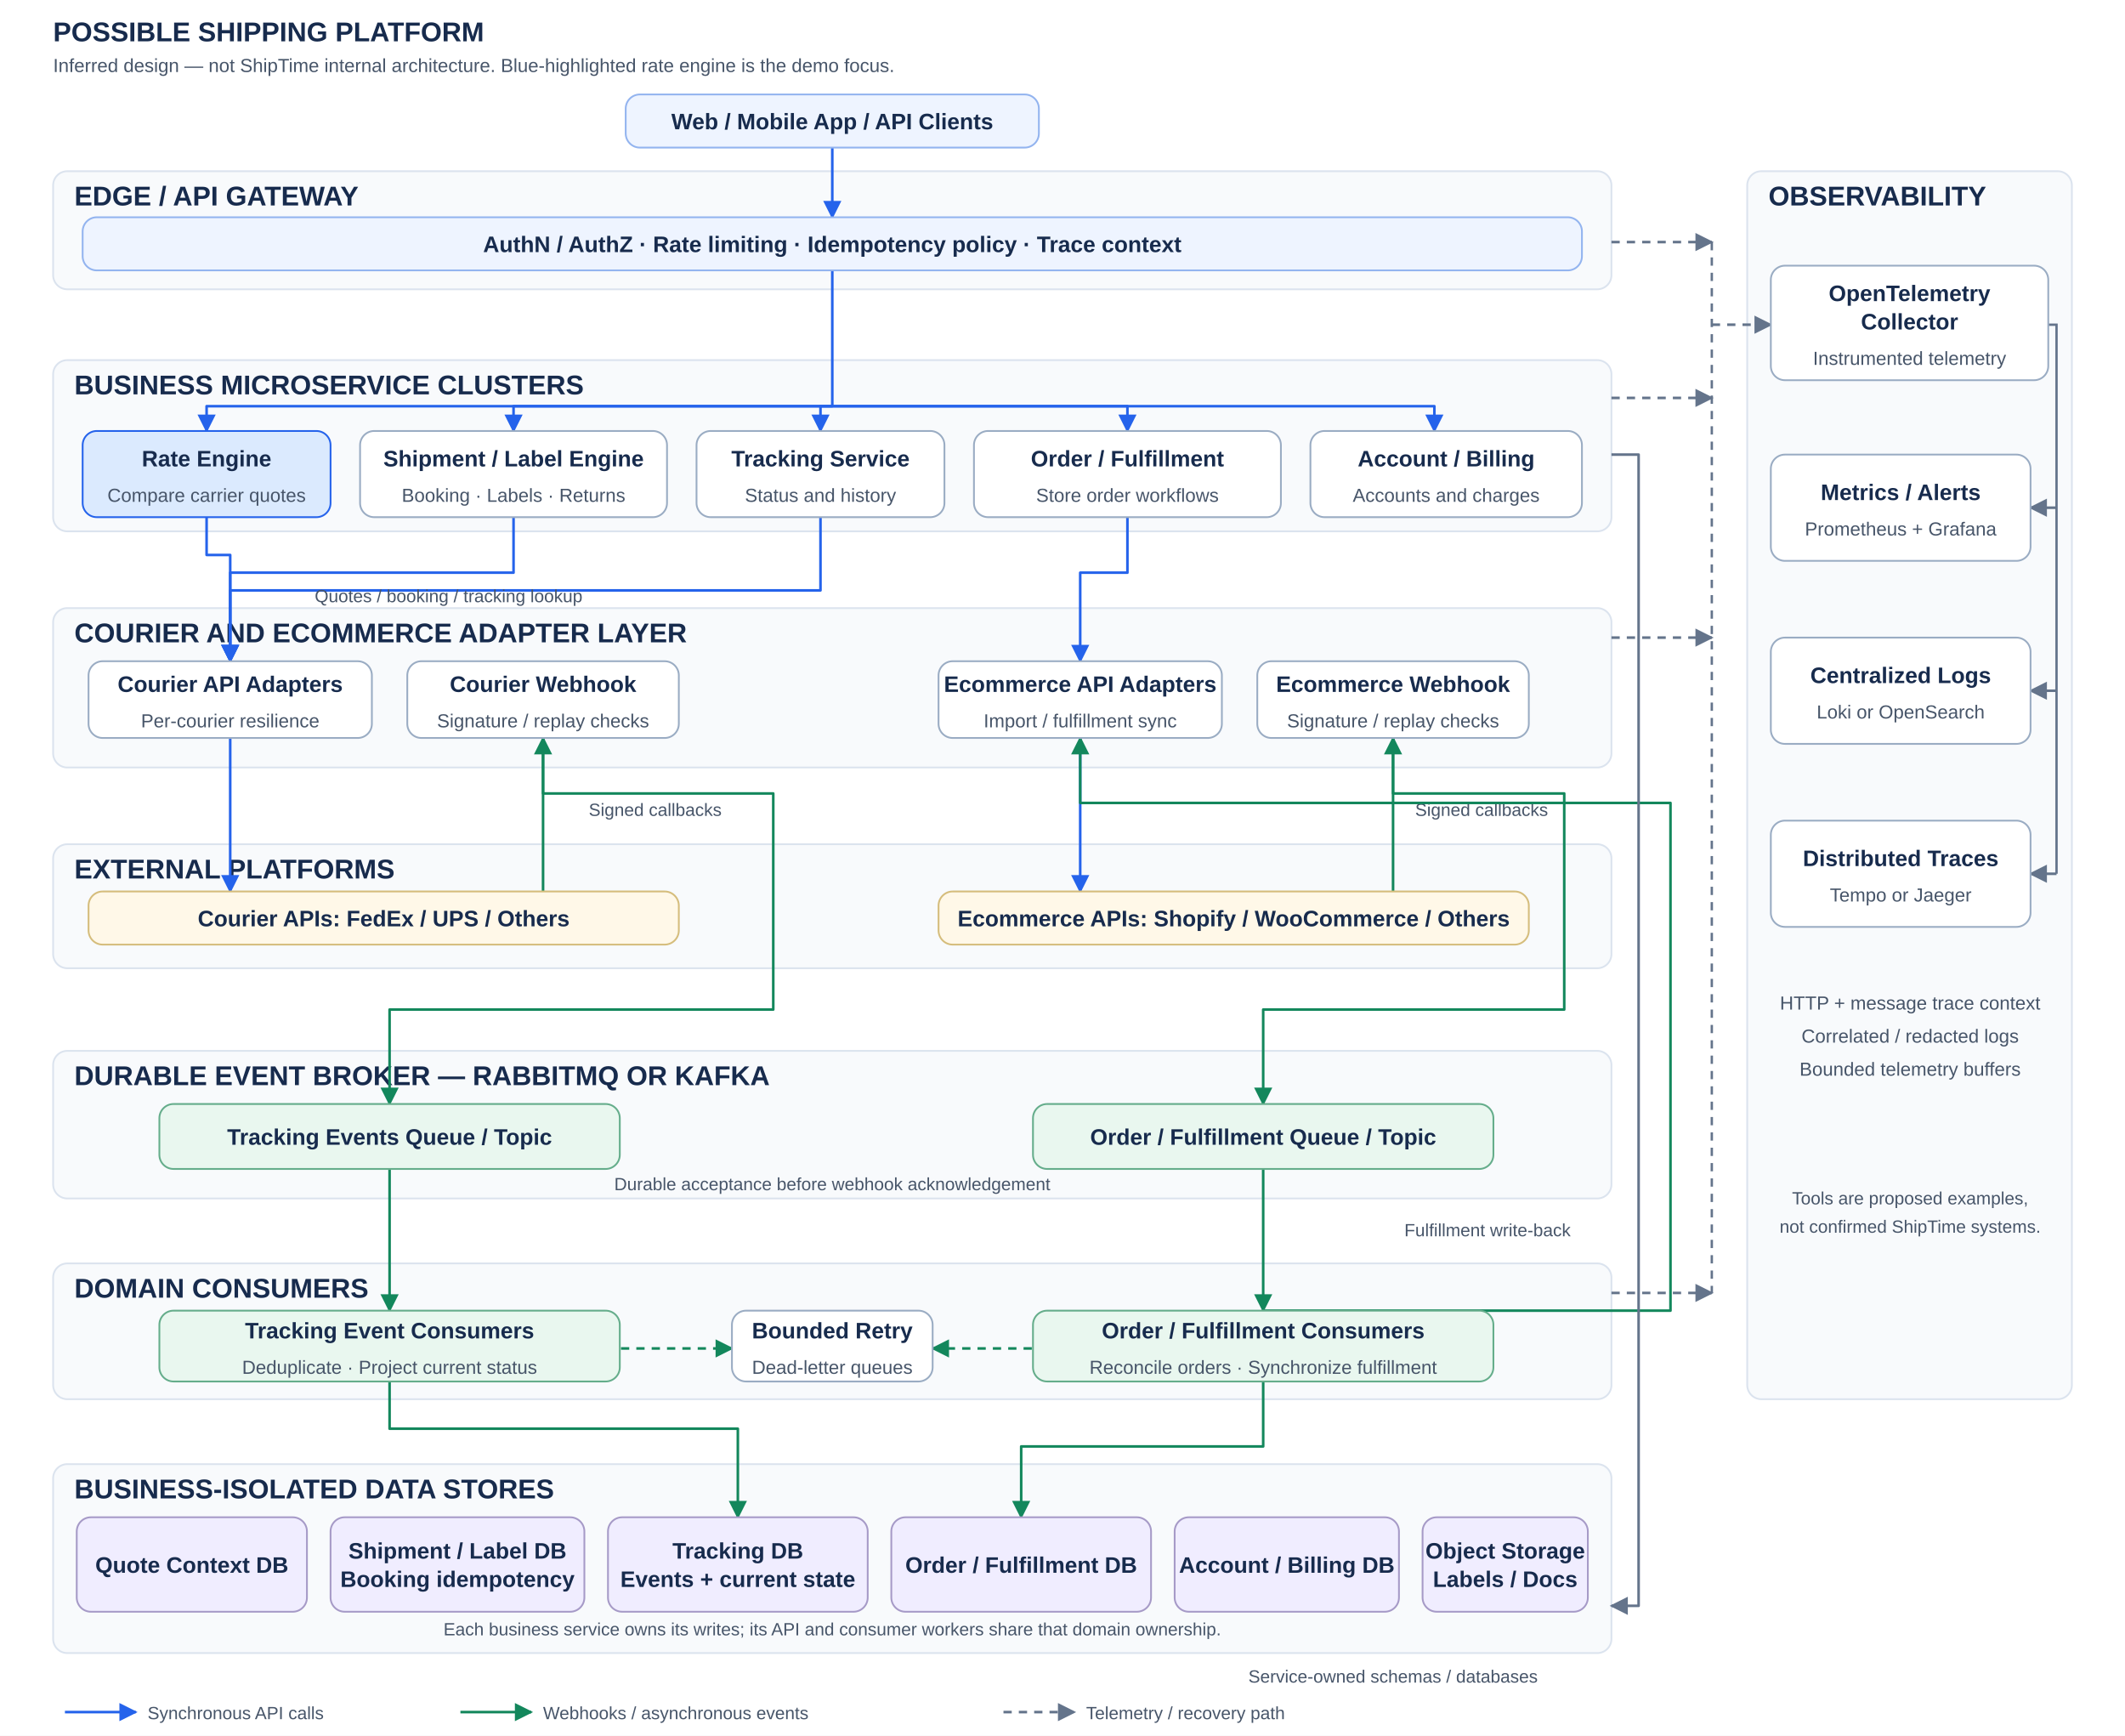
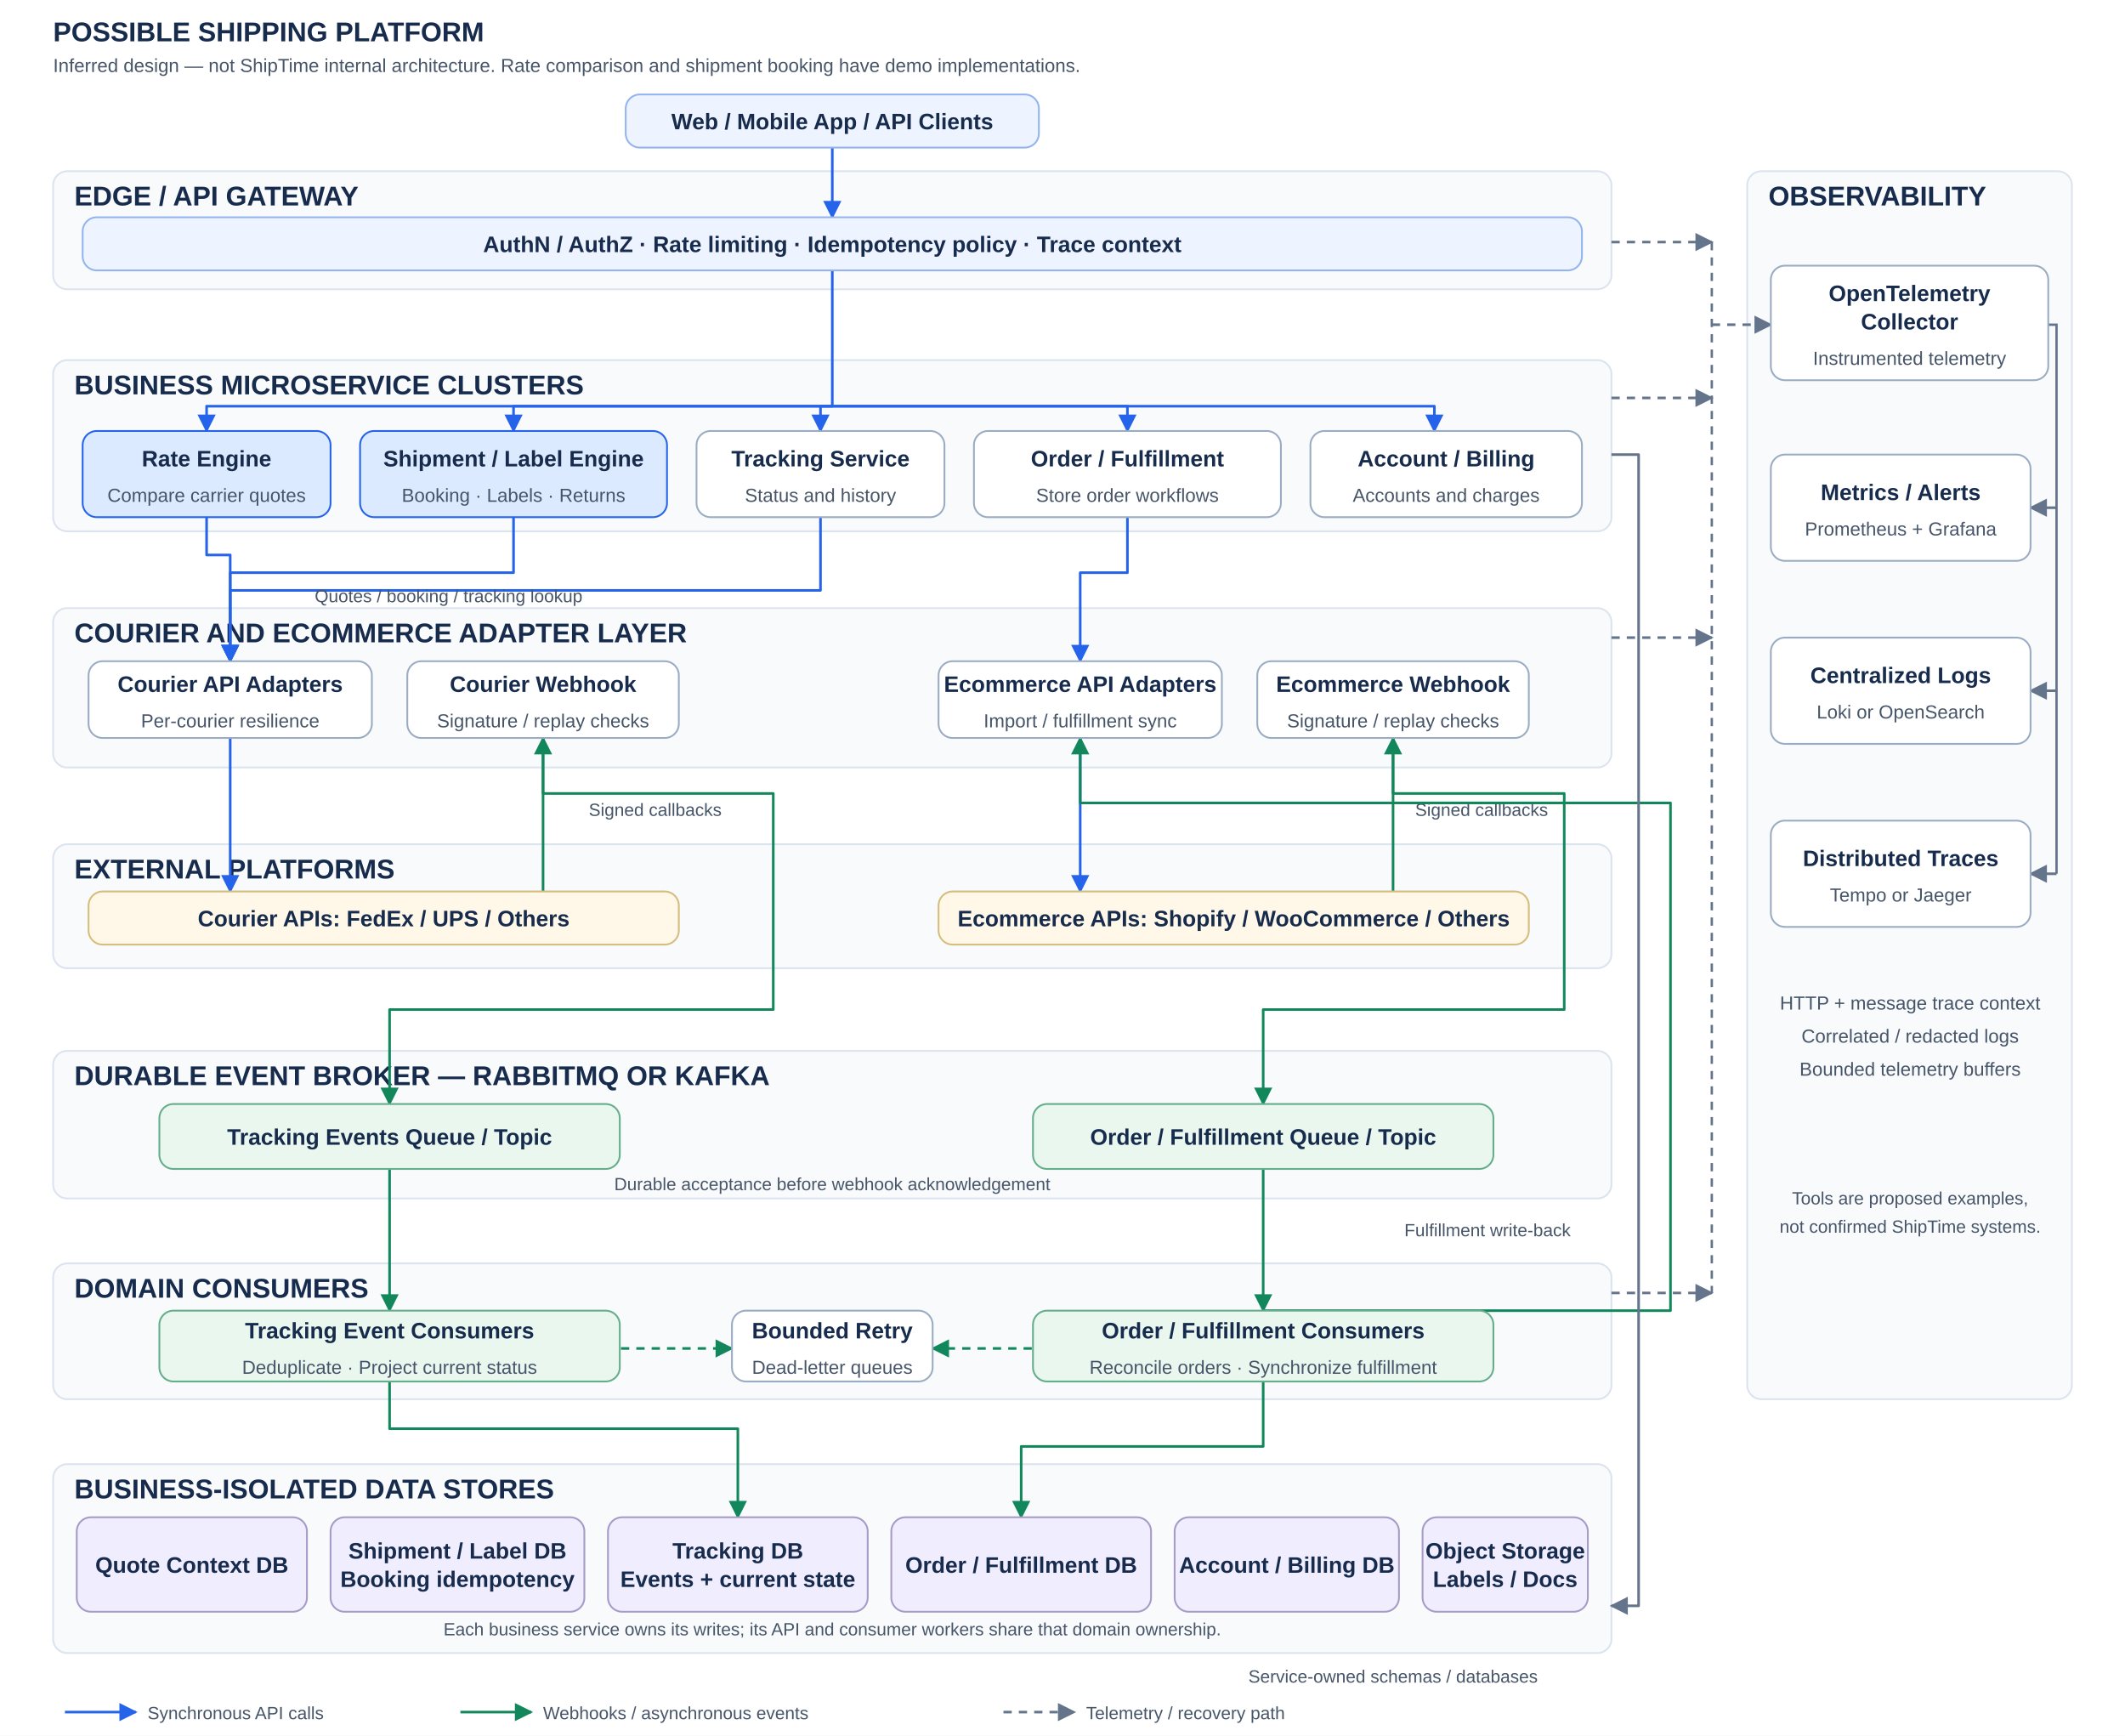
<svg xmlns="http://www.w3.org/2000/svg" width="1800" height="1470" viewBox="0 0 1800 1470" role="img" aria-labelledby="title description">
  <defs>
    <marker id="blue" viewBox="0 0 10 10" refX="9" refY="5" markerWidth="7" markerHeight="7" orient="auto-start-reverse">
      <path d="M 0 0 L 10 5 L 0 10 z" fill="#2563eb" />
    </marker>
    <marker id="green" viewBox="0 0 10 10" refX="9" refY="5" markerWidth="7" markerHeight="7" orient="auto-start-reverse">
      <path d="M 0 0 L 10 5 L 0 10 z" fill="#13875c" />
    </marker>
    <marker id="gray" viewBox="0 0 10 10" refX="9" refY="5" markerWidth="7" markerHeight="7" orient="auto-start-reverse">
      <path d="M 0 0 L 10 5 L 0 10 z" fill="#64748b" />
    </marker>
  </defs>
  <style>text{font-family:Arial,Helvetica,sans-serif;fill:#172b4d}.heading{font-size:23px;font-weight:700}.label{font-size:19px;font-weight:600}.detail{font-size:16px;fill:#475569}.small{font-size:15px;fill:#475569}</style>
  <rect width="1800" height="1470" fill="#fff" />
  <text x="45" y="35" text-anchor="start" class="heading">POSSIBLE SHIPPING PLATFORM</text>
-   <text x="45" y="61" text-anchor="start" class="detail">Inferred design — not ShipTime internal architecture. Blue-highlighted rate engine is the demo focus.</text>
+   <text x="45" y="61" text-anchor="start" class="detail">Inferred design — not ShipTime internal architecture. Rate comparison and shipment booking have demo implementations.</text>
  <rect x="45" y="145" width="1320" height="100" rx="12" fill="#f8fafc" stroke="#dbe3ee" stroke-width="1.5" />
  <text x="63" y="174" text-anchor="start" class="heading">EDGE / API GATEWAY</text>
  <rect x="45" y="305" width="1320" height="145" rx="12" fill="#f8fafc" stroke="#dbe3ee" stroke-width="1.5" />
  <text x="63" y="334" text-anchor="start" class="heading">BUSINESS MICROSERVICE CLUSTERS</text>
  <rect x="45" y="515" width="1320" height="135" rx="12" fill="#f8fafc" stroke="#dbe3ee" stroke-width="1.5" />
  <text x="63" y="544" text-anchor="start" class="heading">COURIER AND ECOMMERCE ADAPTER LAYER</text>
  <rect x="45" y="715" width="1320" height="105" rx="12" fill="#f8fafc" stroke="#dbe3ee" stroke-width="1.5" />
  <text x="63" y="744" text-anchor="start" class="heading">EXTERNAL PLATFORMS</text>
  <rect x="45" y="890" width="1320" height="125" rx="12" fill="#f8fafc" stroke="#dbe3ee" stroke-width="1.5" />
  <text x="63" y="919" text-anchor="start" class="heading">DURABLE EVENT BROKER — RABBITMQ OR KAFKA</text>
  <rect x="45" y="1070" width="1320" height="115" rx="12" fill="#f8fafc" stroke="#dbe3ee" stroke-width="1.5" />
  <text x="63" y="1099" text-anchor="start" class="heading">DOMAIN CONSUMERS</text>
  <rect x="45" y="1240" width="1320" height="160" rx="12" fill="#f8fafc" stroke="#dbe3ee" stroke-width="1.5" />
  <text x="63" y="1269" text-anchor="start" class="heading">BUSINESS-ISOLATED DATA STORES</text>
  <rect x="1480" y="145" width="275" height="1040" rx="12" fill="#f8fafc" stroke="#dbe3ee" stroke-width="1.5" />
  <text x="1498" y="174" text-anchor="start" class="heading">OBSERVABILITY</text>
  <path d="M 705 125 L 705 184" fill="none" stroke="#2563eb" stroke-width="2.2" stroke-linejoin="round" marker-end="url(#blue)" />
  <path d="M 705 229 L 705 344 L 175 344 L 175 365" fill="none" stroke="#2563eb" stroke-width="2.2" stroke-linejoin="round" marker-end="url(#blue)" />
  <path d="M 705 344 L 435 344 L 435 365" fill="none" stroke="#2563eb" stroke-width="2.2" stroke-linejoin="round" marker-end="url(#blue)" />
  <path d="M 705 344 L 695 344 L 695 365" fill="none" stroke="#2563eb" stroke-width="2.2" stroke-linejoin="round" marker-end="url(#blue)" />
  <path d="M 705 344 L 955 344 L 955 365" fill="none" stroke="#2563eb" stroke-width="2.2" stroke-linejoin="round" marker-end="url(#blue)" />
  <path d="M 705 344 L 1215 344 L 1215 365" fill="none" stroke="#2563eb" stroke-width="2.2" stroke-linejoin="round" marker-end="url(#blue)" />
  <path d="M 175 438 L 175 470 L 195 470 L 195 560" fill="none" stroke="#2563eb" stroke-width="2.2" stroke-linejoin="round" marker-end="url(#blue)" />
  <path d="M 435 438 L 435 485 L 195 485 L 195 560" fill="none" stroke="#2563eb" stroke-width="2.2" stroke-linejoin="round" marker-end="url(#blue)" />
  <path d="M 695 438 L 695 500 L 195 500 L 195 560" fill="none" stroke="#2563eb" stroke-width="2.2" stroke-linejoin="round" marker-end="url(#blue)" />
  <text x="380" y="510" text-anchor="middle" class="small">Quotes / booking / tracking lookup</text>
  <path d="M 955 438 L 955 485 L 915 485 L 915 560" fill="none" stroke="#2563eb" stroke-width="2.2" stroke-linejoin="round" marker-end="url(#blue)" />
  <path d="M 195 625 L 195 755" fill="none" stroke="#2563eb" stroke-width="2.2" stroke-linejoin="round" marker-end="url(#blue)" />
  <path d="M 915 625 L 915 755" fill="none" stroke="#2563eb" stroke-width="2.2" stroke-linejoin="round" marker-end="url(#blue)" />
  <path d="M 460 755 L 460 625" fill="none" stroke="#13875c" stroke-width="2.2" stroke-linejoin="round" marker-end="url(#green)" />
  <text x="555" y="691" text-anchor="middle" class="small">Signed callbacks</text>
  <path d="M 1180 755 L 1180 625" fill="none" stroke="#13875c" stroke-width="2.2" stroke-linejoin="round" marker-end="url(#green)" />
  <text x="1255" y="691" text-anchor="middle" class="small">Signed callbacks</text>
  <path d="M 460 625 L 460 672 L 655 672 L 655 855 L 330 855 L 330 935" fill="none" stroke="#13875c" stroke-width="2.2" stroke-linejoin="round" marker-end="url(#green)" />
  <path d="M 1180 625 L 1180 672 L 1325 672 L 1325 855 L 1070 855 L 1070 935" fill="none" stroke="#13875c" stroke-width="2.2" stroke-linejoin="round" marker-end="url(#green)" />
  <path d="M 330 990 L 330 1110" fill="none" stroke="#13875c" stroke-width="2.2" stroke-linejoin="round" marker-end="url(#green)" />
  <path d="M 1070 990 L 1070 1110" fill="none" stroke="#13875c" stroke-width="2.2" stroke-linejoin="round" marker-end="url(#green)" />
  <path d="M 500 1142 L 620 1142" fill="none" stroke="#13875c" stroke-width="2.2" stroke-linejoin="round" marker-end="url(#green)" stroke-dasharray="7 6" />
  <path d="M 900 1142 L 790 1142" fill="none" stroke="#13875c" stroke-width="2.2" stroke-linejoin="round" marker-end="url(#green)" stroke-dasharray="7 6" />
  <path d="M 1070 1110 L 1415 1110 L 1415 680 L 915 680 L 915 625" fill="none" stroke="#13875c" stroke-width="2.2" stroke-linejoin="round" marker-end="url(#green)" />
  <text x="1260" y="1047" text-anchor="middle" class="small">Fulfillment write-back</text>
  <path d="M 330 1170 L 330 1210 L 625 1210 L 625 1285" fill="none" stroke="#13875c" stroke-width="2.2" stroke-linejoin="round" marker-end="url(#green)" />
  <path d="M 1070 1170 L 1070 1225 L 865 1225 L 865 1285" fill="none" stroke="#13875c" stroke-width="2.2" stroke-linejoin="round" marker-end="url(#green)" />
  <path d="M 1365 385 L 1388 385 L 1388 1360 L 1365 1360" fill="none" stroke="#64748b" stroke-width="2.2" stroke-linejoin="round" marker-end="url(#gray)" />
  <text x="1180" y="1425" text-anchor="middle" class="small">Service-owned schemas / databases</text>
  <path d="M 1365 205 L 1450 205" fill="none" stroke="#64748b" stroke-width="2.2" stroke-linejoin="round" marker-end="url(#gray)" stroke-dasharray="7 6" />
  <path d="M 1365 337 L 1450 337" fill="none" stroke="#64748b" stroke-width="2.2" stroke-linejoin="round" marker-end="url(#gray)" stroke-dasharray="7 6" />
  <path d="M 1365 540 L 1450 540" fill="none" stroke="#64748b" stroke-width="2.2" stroke-linejoin="round" marker-end="url(#gray)" stroke-dasharray="7 6" />
  <path d="M 1365 1095 L 1450 1095" fill="none" stroke="#64748b" stroke-width="2.2" stroke-linejoin="round" marker-end="url(#gray)" stroke-dasharray="7 6" />
  <path d="M1450 205 L1450 1095" fill="none" stroke="#64748b" stroke-width="2" stroke-dasharray="7 6" />
  <path d="M 1450 275 L 1500 275" fill="none" stroke="#64748b" stroke-width="2.2" stroke-linejoin="round" marker-end="url(#gray)" stroke-dasharray="7 6" />
  <path d="M1735 275 L1742 275 L1742 740" fill="none" stroke="#64748b" stroke-width="2" />
  <path d="M 1742 430 L 1720 430" fill="none" stroke="#64748b" stroke-width="2.2" stroke-linejoin="round" marker-end="url(#gray)" />
  <path d="M 1742 585 L 1720 585" fill="none" stroke="#64748b" stroke-width="2.2" stroke-linejoin="round" marker-end="url(#gray)" />
  <path d="M 1742 740 L 1720 740" fill="none" stroke="#64748b" stroke-width="2.2" stroke-linejoin="round" marker-end="url(#gray)" />
  <rect x="530" y="80" width="350" height="45" rx="12" fill="#eef4ff" stroke="#93b4ef" stroke-width="1.5" />
  <text x="705.0" y="109.5" text-anchor="middle" class="label">Web / Mobile App / API Clients</text>
  <rect x="70" y="184" width="1270" height="45" rx="12" fill="#eef4ff" stroke="#93b4ef" stroke-width="1.5" />
  <text x="705.0" y="213.5" text-anchor="middle" class="label">AuthN / AuthZ  ·  Rate limiting  ·  Idempotency policy  ·  Trace context</text>
  <rect x="70" y="365" width="210" height="73" rx="12" fill="#dbeafe" stroke="#2563eb" stroke-width="1.5" />
  <text x="175.0" y="395.0" text-anchor="middle" class="label">Rate Engine</text>
  <text x="175.0" y="425.0" text-anchor="middle" class="detail">Compare carrier quotes</text>
-   <rect x="305" y="365" width="260" height="73" rx="12" fill="#ffffff" stroke="#9aacc3" stroke-width="1.5" />
+   <rect x="305" y="365" width="260" height="73" rx="12" fill="#dbeafe" stroke="#2563eb" stroke-width="1.5" />
  <text x="435.0" y="395.0" text-anchor="middle" class="label">Shipment / Label Engine</text>
  <text x="435.0" y="425.0" text-anchor="middle" class="detail">Booking · Labels · Returns</text>
  <rect x="590" y="365" width="210" height="73" rx="12" fill="#ffffff" stroke="#9aacc3" stroke-width="1.5" />
  <text x="695.0" y="395.0" text-anchor="middle" class="label">Tracking Service</text>
  <text x="695.0" y="425.0" text-anchor="middle" class="detail">Status and history</text>
  <rect x="825" y="365" width="260" height="73" rx="12" fill="#ffffff" stroke="#9aacc3" stroke-width="1.5" />
  <text x="955.0" y="395.0" text-anchor="middle" class="label">Order / Fulfillment</text>
  <text x="955.0" y="425.0" text-anchor="middle" class="detail">Store order workflows</text>
  <rect x="1110" y="365" width="230" height="73" rx="12" fill="#ffffff" stroke="#9aacc3" stroke-width="1.5" />
  <text x="1225.0" y="395.0" text-anchor="middle" class="label">Account / Billing</text>
  <text x="1225.0" y="425.0" text-anchor="middle" class="detail">Accounts and charges</text>
  <rect x="75" y="560" width="240" height="65" rx="12" fill="#ffffff" stroke="#9aacc3" stroke-width="1.5" />
  <text x="195.0" y="586.0" text-anchor="middle" class="label">Courier API Adapters</text>
  <text x="195.0" y="616.0" text-anchor="middle" class="detail">Per-courier resilience</text>
  <rect x="345" y="560" width="230" height="65" rx="12" fill="#ffffff" stroke="#9aacc3" stroke-width="1.5" />
  <text x="460.0" y="586.0" text-anchor="middle" class="label">Courier Webhook</text>
  <text x="460.0" y="616.0" text-anchor="middle" class="detail">Signature / replay checks</text>
  <rect x="795" y="560" width="240" height="65" rx="12" fill="#ffffff" stroke="#9aacc3" stroke-width="1.5" />
  <text x="915.0" y="586.0" text-anchor="middle" class="label">Ecommerce API Adapters</text>
  <text x="915.0" y="616.0" text-anchor="middle" class="detail">Import / fulfillment sync</text>
  <rect x="1065" y="560" width="230" height="65" rx="12" fill="#ffffff" stroke="#9aacc3" stroke-width="1.5" />
  <text x="1180.0" y="586.0" text-anchor="middle" class="label">Ecommerce Webhook</text>
  <text x="1180.0" y="616.0" text-anchor="middle" class="detail">Signature / replay checks</text>
  <rect x="75" y="755" width="500" height="45" rx="12" fill="#fff8e8" stroke="#d5bd7c" stroke-width="1.5" />
  <text x="325.0" y="784.5" text-anchor="middle" class="label">Courier APIs: FedEx / UPS / Others</text>
  <rect x="795" y="755" width="500" height="45" rx="12" fill="#fff8e8" stroke="#d5bd7c" stroke-width="1.5" />
  <text x="1045.0" y="784.5" text-anchor="middle" class="label">Ecommerce APIs: Shopify / WooCommerce / Others</text>
  <rect x="135" y="935" width="390" height="55" rx="12" fill="#e9f7ef" stroke="#65ad8b" stroke-width="1.5" />
  <text x="330.0" y="969.5" text-anchor="middle" class="label">Tracking Events Queue / Topic</text>
  <rect x="875" y="935" width="390" height="55" rx="12" fill="#e9f7ef" stroke="#65ad8b" stroke-width="1.5" />
  <text x="1070.0" y="969.5" text-anchor="middle" class="label">Order / Fulfillment Queue / Topic</text>
  <text x="705" y="1008" text-anchor="middle" class="small">Durable acceptance before webhook acknowledgement</text>
  <rect x="135" y="1110" width="390" height="60" rx="12" fill="#e9f7ef" stroke="#65ad8b" stroke-width="1.5" />
  <text x="330.0" y="1133.5" text-anchor="middle" class="label">Tracking Event Consumers</text>
  <text x="330.0" y="1163.5" text-anchor="middle" class="detail">Deduplicate · Project current status</text>
  <rect x="875" y="1110" width="390" height="60" rx="12" fill="#e9f7ef" stroke="#65ad8b" stroke-width="1.5" />
  <text x="1070.0" y="1133.5" text-anchor="middle" class="label">Order / Fulfillment Consumers</text>
  <text x="1070.0" y="1163.5" text-anchor="middle" class="detail">Reconcile orders · Synchronize fulfillment</text>
  <rect x="620" y="1110" width="170" height="60" rx="12" fill="#ffffff" stroke="#9aacc3" stroke-width="1.5" />
  <text x="705.0" y="1133.5" text-anchor="middle" class="label">Bounded Retry</text>
  <text x="705.0" y="1163.5" text-anchor="middle" class="detail">Dead-letter queues</text>
  <rect x="65" y="1285" width="195" height="80" rx="12" fill="#f0edff" stroke="#a69ac7" stroke-width="1.5" />
  <text x="162.5" y="1332.0" text-anchor="middle" class="label">Quote Context DB</text>
  <rect x="280" y="1285" width="215" height="80" rx="12" fill="#f0edff" stroke="#a69ac7" stroke-width="1.5" />
  <text x="387.5" y="1320.0" text-anchor="middle" class="label">Shipment / Label DB</text>
  <text x="387.5" y="1344.0" text-anchor="middle" class="label">Booking idempotency</text>
  <rect x="515" y="1285" width="220" height="80" rx="12" fill="#f0edff" stroke="#a69ac7" stroke-width="1.5" />
  <text x="625.0" y="1320.0" text-anchor="middle" class="label">Tracking DB</text>
  <text x="625.0" y="1344.0" text-anchor="middle" class="label">Events + current state</text>
  <rect x="755" y="1285" width="220" height="80" rx="12" fill="#f0edff" stroke="#a69ac7" stroke-width="1.5" />
  <text x="865.0" y="1332.0" text-anchor="middle" class="label">Order / Fulfillment DB</text>
  <rect x="995" y="1285" width="190" height="80" rx="12" fill="#f0edff" stroke="#a69ac7" stroke-width="1.5" />
  <text x="1090.0" y="1332.0" text-anchor="middle" class="label">Account / Billing DB</text>
  <rect x="1205" y="1285" width="140" height="80" rx="12" fill="#f0edff" stroke="#a69ac7" stroke-width="1.5" />
  <text x="1275.0" y="1320.0" text-anchor="middle" class="label">Object Storage</text>
  <text x="1275.0" y="1344.0" text-anchor="middle" class="label">Labels / Docs</text>
  <text x="705" y="1385" text-anchor="middle" class="small">Each business service owns its writes; its API and consumer workers share that domain ownership.</text>
  <rect x="1500" y="225" width="235" height="97" rx="12" fill="#ffffff" stroke="#9aacc3" stroke-width="1.5" />
  <text x="1617.5" y="255.0" text-anchor="middle" class="label">OpenTelemetry</text>
  <text x="1617.5" y="279.0" text-anchor="middle" class="label">Collector</text>
  <text x="1617.5" y="309.0" text-anchor="middle" class="detail">Instrumented telemetry</text>
  <rect x="1500" y="385" width="220" height="90" rx="12" fill="#ffffff" stroke="#9aacc3" stroke-width="1.5" />
  <text x="1610.0" y="423.5" text-anchor="middle" class="label">Metrics / Alerts</text>
  <text x="1610.0" y="453.5" text-anchor="middle" class="detail">Prometheus + Grafana</text>
  <rect x="1500" y="540" width="220" height="90" rx="12" fill="#ffffff" stroke="#9aacc3" stroke-width="1.5" />
  <text x="1610.0" y="578.5" text-anchor="middle" class="label">Centralized Logs</text>
  <text x="1610.0" y="608.5" text-anchor="middle" class="detail">Loki or OpenSearch</text>
  <rect x="1500" y="695" width="220" height="90" rx="12" fill="#ffffff" stroke="#9aacc3" stroke-width="1.5" />
  <text x="1610.0" y="733.5" text-anchor="middle" class="label">Distributed Traces</text>
  <text x="1610.0" y="763.5" text-anchor="middle" class="detail">Tempo or Jaeger</text>
  <text x="1618" y="855" text-anchor="middle" class="detail">HTTP + message trace context</text>
  <text x="1618" y="883" text-anchor="middle" class="detail">Correlated / redacted logs</text>
  <text x="1618" y="911" text-anchor="middle" class="detail">Bounded telemetry buffers</text>
  <text x="1618" y="1020" text-anchor="middle" class="small">Tools are proposed examples,</text>
  <text x="1618" y="1044" text-anchor="middle" class="small">not confirmed ShipTime systems.</text>
  <path d="M 55 1450 L 115 1450" fill="none" stroke="#2563eb" stroke-width="2.2" stroke-linejoin="round" marker-end="url(#blue)" />
  <text x="125" y="1456" text-anchor="start" class="small">Synchronous API calls</text>
  <path d="M 390 1450 L 450 1450" fill="none" stroke="#13875c" stroke-width="2.2" stroke-linejoin="round" marker-end="url(#green)" />
  <text x="460" y="1456" text-anchor="start" class="small">Webhooks / asynchronous events</text>
  <path d="M 850 1450 L 910 1450" fill="none" stroke="#64748b" stroke-width="2.2" stroke-linejoin="round" marker-end="url(#gray)" stroke-dasharray="7 6" />
  <text x="920" y="1456" text-anchor="start" class="small">Telemetry / recovery path</text>
</svg>
